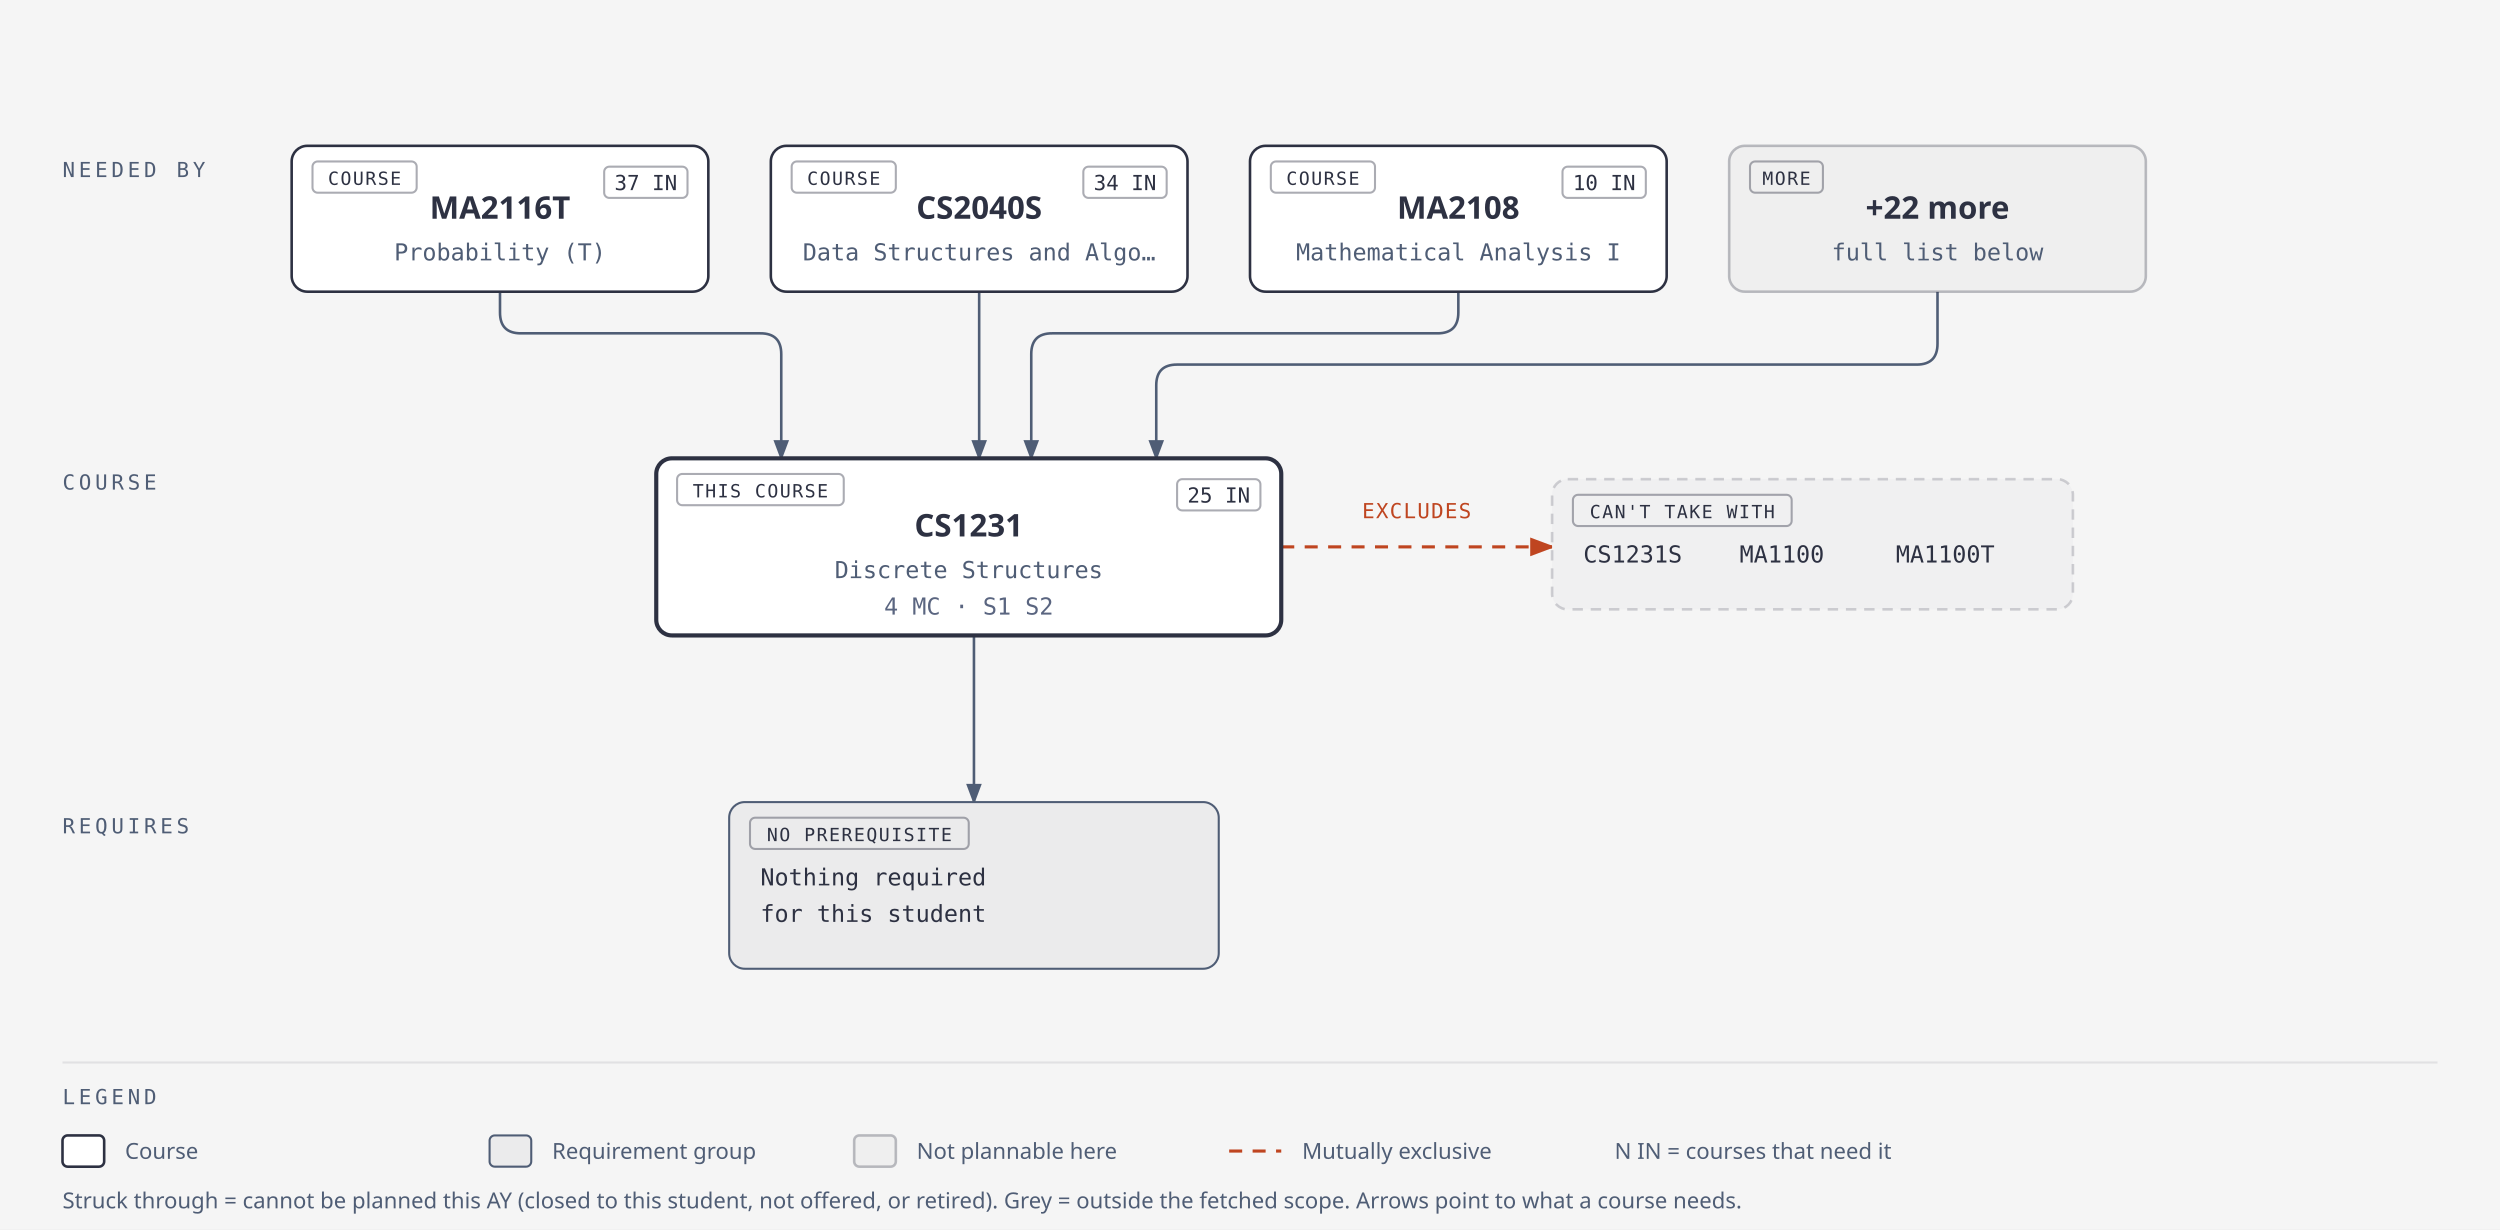
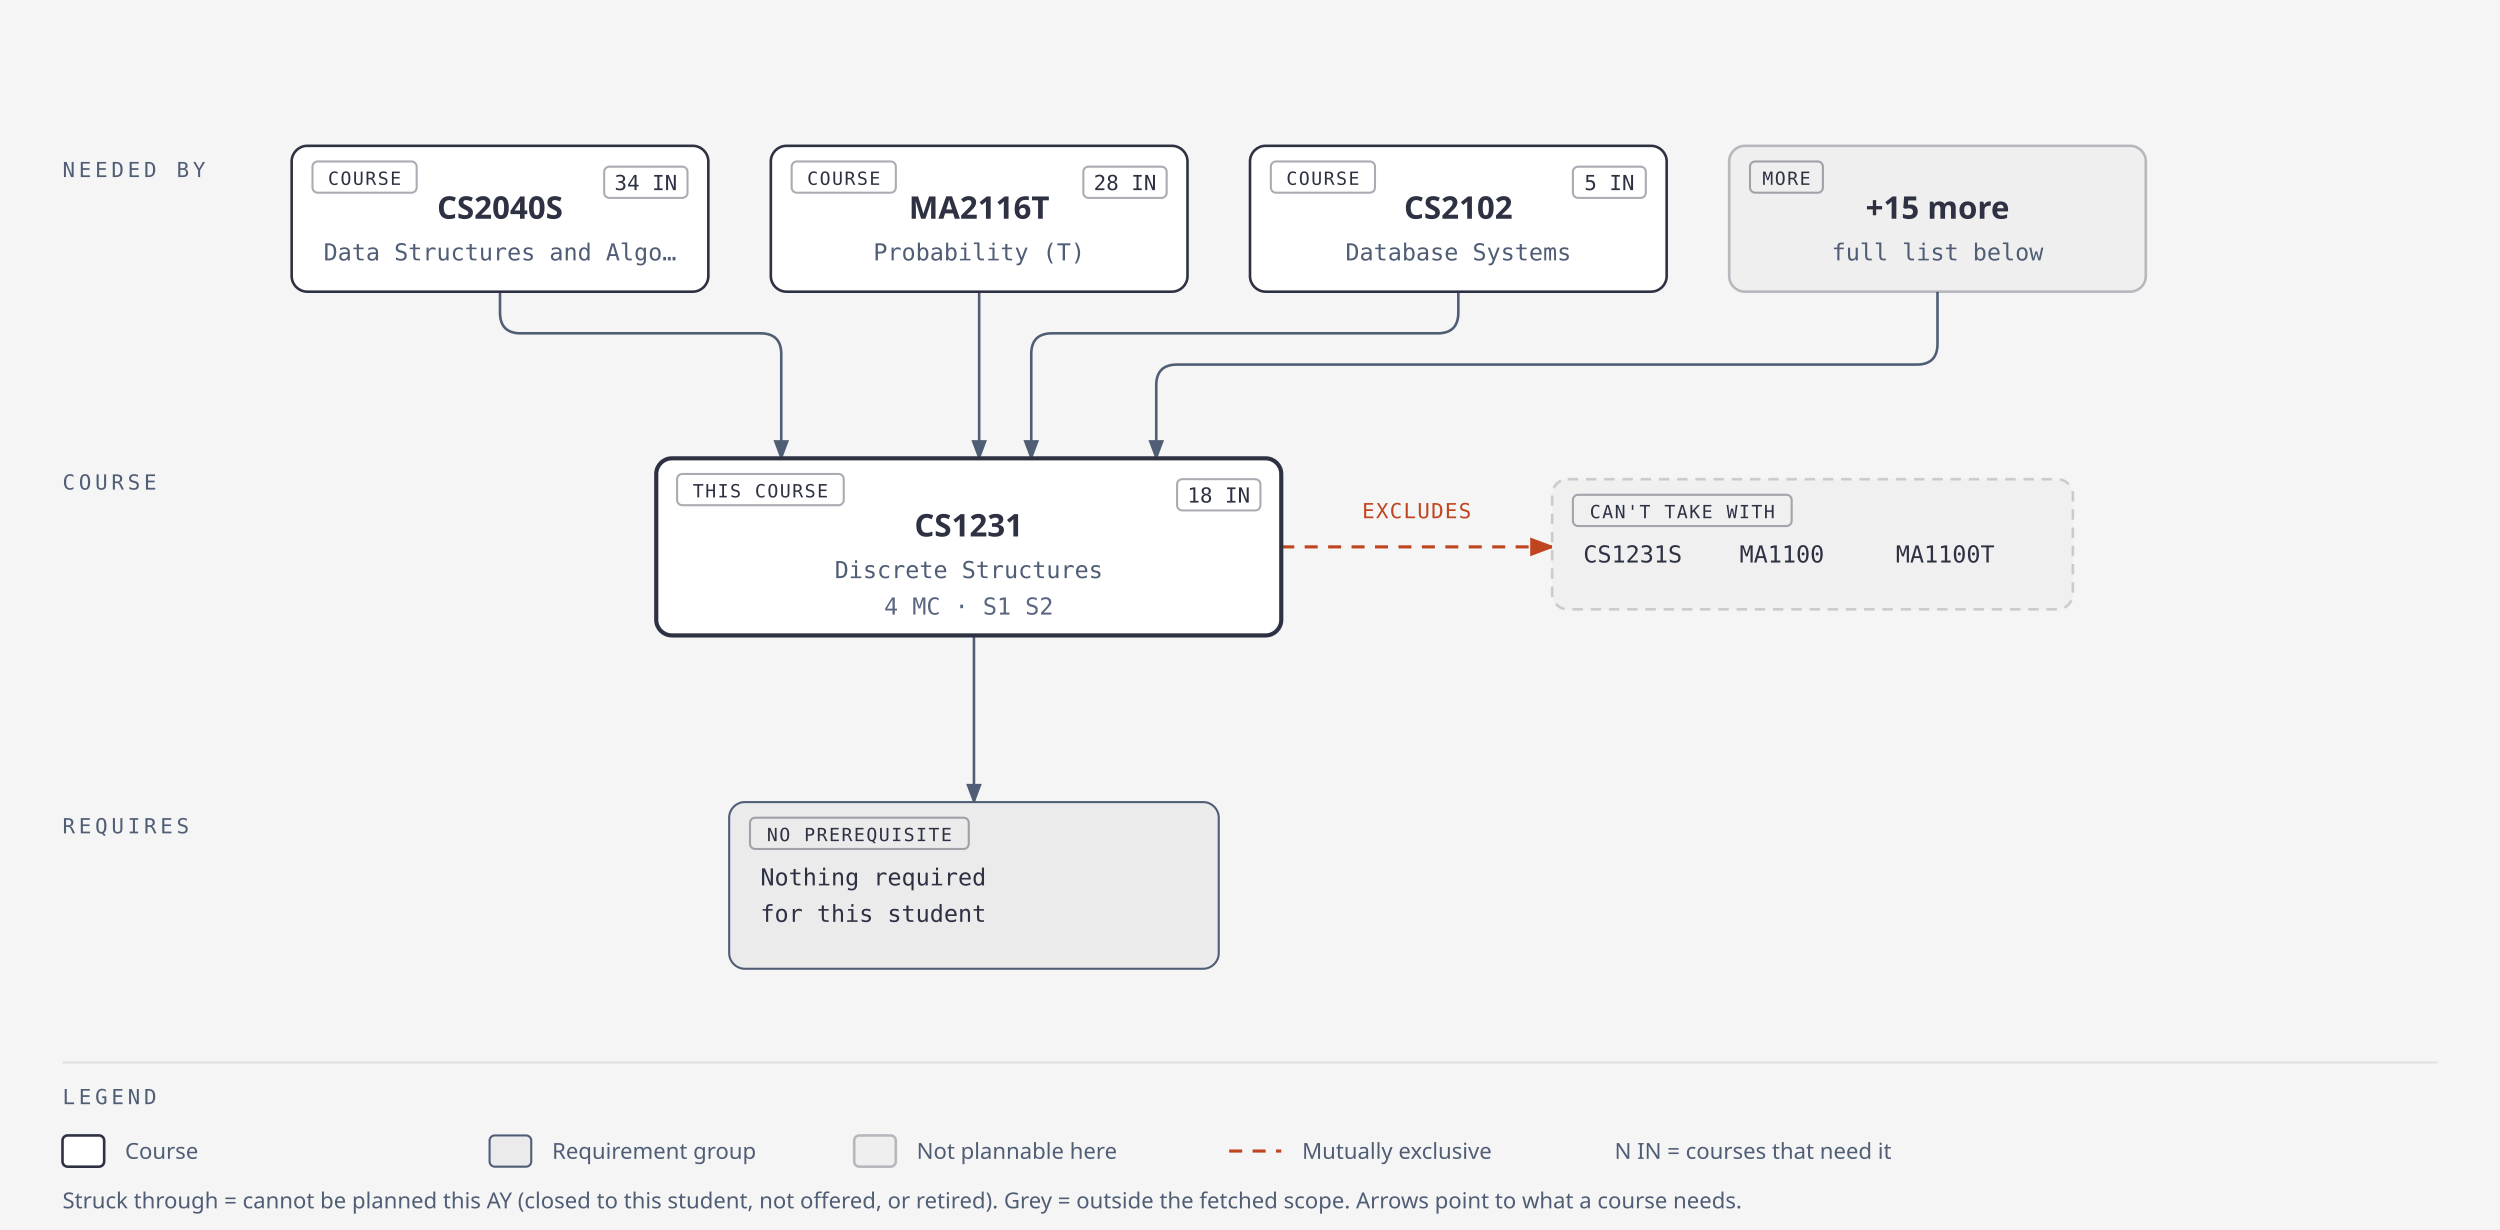
<svg xmlns="http://www.w3.org/2000/svg" width="960" height="472" viewBox="0 0 960 472" role="img" aria-labelledby="cs1231-title cs1231-desc">
  <defs>
    <marker id="arrow" markerWidth="8" markerHeight="6" refX="7" refY="3" orient="auto">
      <polygon points="0 0, 8 3, 0 6" fill="#4f5d75" />
    </marker>
    <marker id="arrow-accent" markerWidth="8" markerHeight="6" refX="7" refY="3" orient="auto">
      <polygon points="0 0, 8 3, 0 6" fill="#bf4520" />
    </marker>
  </defs>
  <rect width="100%" height="100%" fill="#f5f5f5" />
  <text x="24" y="68" fill="#4f5d75" font-size="8" font-family="'Geist Mono', ui-monospace, monospace" letter-spacing="0.18em">NEEDED BY</text>
  <text x="24" y="188" fill="#4f5d75" font-size="8" font-family="'Geist Mono', ui-monospace, monospace" letter-spacing="0.18em">COURSE</text>
  <text x="24" y="320" fill="#4f5d75" font-size="8" font-family="'Geist Mono', ui-monospace, monospace" letter-spacing="0.18em">REQUIRES</text>
  <path d="M 192,112 V 120 Q 192,128 200,128 H 292 Q 300,128 300,136 V 176" fill="none" stroke="#4f5d75" stroke-width="1" marker-end="url(#arrow)" />
  <path d="M 376,112 V 176" fill="none" stroke="#4f5d75" stroke-width="1" marker-end="url(#arrow)" />
  <path d="M 560,112 V 120 Q 560,128 552,128 H 404 Q 396,128 396,136 V 176" fill="none" stroke="#4f5d75" stroke-width="1" marker-end="url(#arrow)" />
  <path d="M 744,112 V 132 Q 744,140 736,140 H 452 Q 444,140 444,148 V 176" fill="none" stroke="#4f5d75" stroke-width="1" marker-end="url(#arrow)" />
  <path d="M 374,244 V 308" fill="none" stroke="#4f5d75" stroke-width="1" marker-end="url(#arrow)" />
  <line x1="492" y1="210" x2="596" y2="210" stroke="#bf4520" stroke-width="1.2" stroke-dasharray="5,4" marker-end="url(#arrow-accent)" />
  <rect x="518" y="190" width="52" height="12" rx="2" fill="#f5f5f5" />
  <text x="544" y="199" fill="#bf4520" font-size="8" font-family="'Geist Mono', ui-monospace, monospace" text-anchor="middle" letter-spacing="0.06em">EXCLUDES</text>
  <rect x="112" y="56" width="160" height="56" rx="6" fill="#f5f5f5" />
  <rect x="112" y="56" width="160" height="56" rx="6" fill="#ffffff" stroke="#2d3142" stroke-width="1" />
  <rect x="120" y="62" width="40" height="12" rx="2" fill="transparent" stroke="rgba(45,49,66,0.40)" stroke-width="0.8" />
  <text x="140" y="71" fill="#2d3142" font-size="7" font-family="'Geist Mono', ui-monospace, monospace" text-anchor="middle" letter-spacing="0.08em">COURSE</text>
  <rect x="232" y="64" width="32" height="12" rx="2" fill="transparent" stroke="rgba(45,49,66,0.40)" stroke-width="0.8" />
-   <text x="248" y="73" fill="#2d3142" font-size="8" font-family="'Geist Mono', ui-monospace, monospace" text-anchor="middle">37 IN</text>
-   <text x="192" y="84" fill="#2d3142" font-size="12" font-weight="600" font-family="'Geist', system-ui, sans-serif" text-anchor="middle">MA2116T</text>
-   <text x="192" y="100" fill="#4f5d75" font-size="9" font-family="'Geist Mono', ui-monospace, monospace" text-anchor="middle">Probability (T)</text>
+   <text x="248" y="73" fill="#2d3142" font-size="8" font-family="'Geist Mono', ui-monospace, monospace" text-anchor="middle">34 IN</text>
+   <text x="192" y="84" fill="#2d3142" font-size="12" font-weight="600" font-family="'Geist', system-ui, sans-serif" text-anchor="middle">CS2040S</text>
+   <text x="192" y="100" fill="#4f5d75" font-size="9" font-family="'Geist Mono', ui-monospace, monospace" text-anchor="middle">Data Structures and Algo…</text>
  <rect x="296" y="56" width="160" height="56" rx="6" fill="#f5f5f5" />
  <rect x="296" y="56" width="160" height="56" rx="6" fill="#ffffff" stroke="#2d3142" stroke-width="1" />
  <rect x="304" y="62" width="40" height="12" rx="2" fill="transparent" stroke="rgba(45,49,66,0.40)" stroke-width="0.8" />
  <text x="324" y="71" fill="#2d3142" font-size="7" font-family="'Geist Mono', ui-monospace, monospace" text-anchor="middle" letter-spacing="0.08em">COURSE</text>
  <rect x="416" y="64" width="32" height="12" rx="2" fill="transparent" stroke="rgba(45,49,66,0.40)" stroke-width="0.8" />
-   <text x="432" y="73" fill="#2d3142" font-size="8" font-family="'Geist Mono', ui-monospace, monospace" text-anchor="middle">34 IN</text>
-   <text x="376" y="84" fill="#2d3142" font-size="12" font-weight="600" font-family="'Geist', system-ui, sans-serif" text-anchor="middle">CS2040S</text>
-   <text x="376" y="100" fill="#4f5d75" font-size="9" font-family="'Geist Mono', ui-monospace, monospace" text-anchor="middle">Data Structures and Algo…</text>
+   <text x="432" y="73" fill="#2d3142" font-size="8" font-family="'Geist Mono', ui-monospace, monospace" text-anchor="middle">28 IN</text>
+   <text x="376" y="84" fill="#2d3142" font-size="12" font-weight="600" font-family="'Geist', system-ui, sans-serif" text-anchor="middle">MA2116T</text>
+   <text x="376" y="100" fill="#4f5d75" font-size="9" font-family="'Geist Mono', ui-monospace, monospace" text-anchor="middle">Probability (T)</text>
  <rect x="480" y="56" width="160" height="56" rx="6" fill="#f5f5f5" />
  <rect x="480" y="56" width="160" height="56" rx="6" fill="#ffffff" stroke="#2d3142" stroke-width="1" />
  <rect x="488" y="62" width="40" height="12" rx="2" fill="transparent" stroke="rgba(45,49,66,0.40)" stroke-width="0.8" />
  <text x="508" y="71" fill="#2d3142" font-size="7" font-family="'Geist Mono', ui-monospace, monospace" text-anchor="middle" letter-spacing="0.08em">COURSE</text>
-   <rect x="600" y="64" width="32" height="12" rx="2" fill="transparent" stroke="rgba(45,49,66,0.40)" stroke-width="0.8" />
-   <text x="616" y="73" fill="#2d3142" font-size="8" font-family="'Geist Mono', ui-monospace, monospace" text-anchor="middle">10 IN</text>
-   <text x="560" y="84" fill="#2d3142" font-size="12" font-weight="600" font-family="'Geist', system-ui, sans-serif" text-anchor="middle">MA2108</text>
-   <text x="560" y="100" fill="#4f5d75" font-size="9" font-family="'Geist Mono', ui-monospace, monospace" text-anchor="middle">Mathematical Analysis I</text>
+   <rect x="604" y="64" width="28" height="12" rx="2" fill="transparent" stroke="rgba(45,49,66,0.40)" stroke-width="0.8" />
+   <text x="618" y="73" fill="#2d3142" font-size="8" font-family="'Geist Mono', ui-monospace, monospace" text-anchor="middle">5 IN</text>
+   <text x="560" y="84" fill="#2d3142" font-size="12" font-weight="600" font-family="'Geist', system-ui, sans-serif" text-anchor="middle">CS2102</text>
+   <text x="560" y="100" fill="#4f5d75" font-size="9" font-family="'Geist Mono', ui-monospace, monospace" text-anchor="middle">Database Systems</text>
  <rect x="664" y="56" width="160" height="56" rx="6" fill="#f5f5f5" />
  <rect x="664" y="56" width="160" height="56" rx="6" fill="rgba(45,49,66,0.03)" stroke="rgba(45,49,66,0.30)" stroke-width="1" />
  <rect x="672" y="62" width="28" height="12" rx="2" fill="transparent" stroke="rgba(45,49,66,0.40)" stroke-width="0.8" />
  <text x="686" y="71" fill="#2d3142" font-size="7" font-family="'Geist Mono', ui-monospace, monospace" text-anchor="middle" letter-spacing="0.08em">MORE</text>
-   <text x="744" y="84" fill="#2d3142" font-size="12" font-weight="600" font-family="'Geist', system-ui, sans-serif" text-anchor="middle">+22 more</text>
+   <text x="744" y="84" fill="#2d3142" font-size="12" font-weight="600" font-family="'Geist', system-ui, sans-serif" text-anchor="middle">+15 more</text>
  <text x="744" y="100" fill="#4f5d75" font-size="9" font-family="'Geist Mono', ui-monospace, monospace" text-anchor="middle">full list below</text>
  <rect x="252" y="176" width="240" height="68" rx="6" fill="#f5f5f5" />
  <rect x="252" y="176" width="240" height="68" rx="6" fill="#ffffff" stroke="#2d3142" stroke-width="1.6" />
  <rect x="260" y="182" width="64" height="12" rx="2" fill="transparent" stroke="rgba(45,49,66,0.40)" stroke-width="0.8" />
  <text x="292" y="191" fill="#2d3142" font-size="7" font-family="'Geist Mono', ui-monospace, monospace" text-anchor="middle" letter-spacing="0.08em">THIS COURSE</text>
  <rect x="452" y="184" width="32" height="12" rx="2" fill="transparent" stroke="rgba(45,49,66,0.40)" stroke-width="0.8" />
-   <text x="468" y="193" fill="#2d3142" font-size="8" font-family="'Geist Mono', ui-monospace, monospace" text-anchor="middle">25 IN</text>
+   <text x="468" y="193" fill="#2d3142" font-size="8" font-family="'Geist Mono', ui-monospace, monospace" text-anchor="middle">18 IN</text>
  <text x="372" y="206" fill="#2d3142" font-size="12" font-weight="600" font-family="'Geist', system-ui, sans-serif" text-anchor="middle">CS1231</text>
  <text x="372" y="222" fill="#4f5d75" font-size="9" font-family="'Geist Mono', ui-monospace, monospace" text-anchor="middle">Discrete Structures</text>
  <text x="372" y="236" fill="#5a6580" font-size="9" font-family="'Geist Mono', ui-monospace, monospace" text-anchor="middle">4 MC · S1 S2</text>
  <rect x="596" y="184" width="200" height="50" rx="6" fill="#f5f5f5" />
  <rect x="596" y="184" width="200" height="50" rx="6" fill="rgba(45,49,66,0.02)" stroke="rgba(45,49,66,0.20)" stroke-width="1" stroke-dasharray="4,3" />
  <rect x="604" y="190" width="84" height="12" rx="2" fill="transparent" stroke="rgba(45,49,66,0.40)" stroke-width="0.8" />
  <text x="646" y="199" fill="#2d3142" font-size="7" font-family="'Geist Mono', ui-monospace, monospace" text-anchor="middle" letter-spacing="0.08em">CAN'T TAKE WITH</text>
  <text x="608" y="216" fill="#2d3142" font-size="9" font-family="'Geist Mono', ui-monospace, monospace">CS1231S</text>
  <text x="668" y="216" fill="#2d3142" font-size="9" font-family="'Geist Mono', ui-monospace, monospace">MA1100</text>
  <text x="728" y="216" fill="#2d3142" font-size="9" font-family="'Geist Mono', ui-monospace, monospace">MA1100T</text>
  <rect x="280" y="308" width="188" height="64" rx="6" fill="#f5f5f5" />
  <rect x="280" y="308" width="188" height="64" rx="6" fill="rgba(45,49,66,0.05)" stroke="#4f5d75" stroke-width="0.8" />
  <rect x="288" y="314" width="84" height="12" rx="2" fill="transparent" stroke="rgba(45,49,66,0.40)" stroke-width="0.8" />
  <text x="330" y="323" fill="#2d3142" font-size="7" font-family="'Geist Mono', ui-monospace, monospace" text-anchor="middle" letter-spacing="0.08em">NO PREREQUISITE</text>
  <text x="292" y="340" fill="#2d3142" font-size="9" font-family="'Geist Mono', ui-monospace, monospace">Nothing required</text>
  <text x="292" y="354" fill="#2d3142" font-size="9" font-family="'Geist Mono', ui-monospace, monospace">for this student</text>
  <line x1="24" y1="408" x2="936" y2="408" stroke="rgba(45,49,66,0.10)" stroke-width="0.8" />
  <text x="24" y="424" fill="#4f5d75" font-size="8" font-family="'Geist Mono', ui-monospace, monospace" letter-spacing="0.18em">LEGEND</text>
  <rect x="24" y="436" width="16" height="12" rx="2" fill="#ffffff" stroke="#2d3142" stroke-width="1" />
  <text x="48" y="445" fill="#4f5d75" font-size="8.5" font-family="'Geist', system-ui, sans-serif">Course</text>
  <rect x="188" y="436" width="16" height="12" rx="2" fill="rgba(45,49,66,0.05)" stroke="#4f5d75" stroke-width="0.8" />
  <text x="212" y="445" fill="#4f5d75" font-size="8.5" font-family="'Geist', system-ui, sans-serif">Requirement group</text>
  <rect x="328" y="436" width="16" height="12" rx="2" fill="rgba(45,49,66,0.03)" stroke="rgba(45,49,66,0.30)" stroke-width="1" />
  <text x="352" y="445" fill="#4f5d75" font-size="8.5" font-family="'Geist', system-ui, sans-serif">Not plannable here</text>
  <line x1="472" y1="442" x2="492" y2="442" stroke="#bf4520" stroke-width="1.2" stroke-dasharray="5,4" />
  <text x="500" y="445" fill="#4f5d75" font-size="8.5" font-family="'Geist', system-ui, sans-serif">Mutually exclusive</text>
  <text x="620" y="445" fill="#4f5d75" font-size="8.5" font-family="'Geist', system-ui, sans-serif">N IN = courses that need it</text>
  <text x="24" y="464" fill="#4f5d75" font-size="8.5" font-family="'Geist', system-ui, sans-serif">Struck through = cannot be planned this AY (closed to this student, not offered, or retired). Grey = outside the fetched scope. Arrows point to what a course needs.</text>
</svg>
